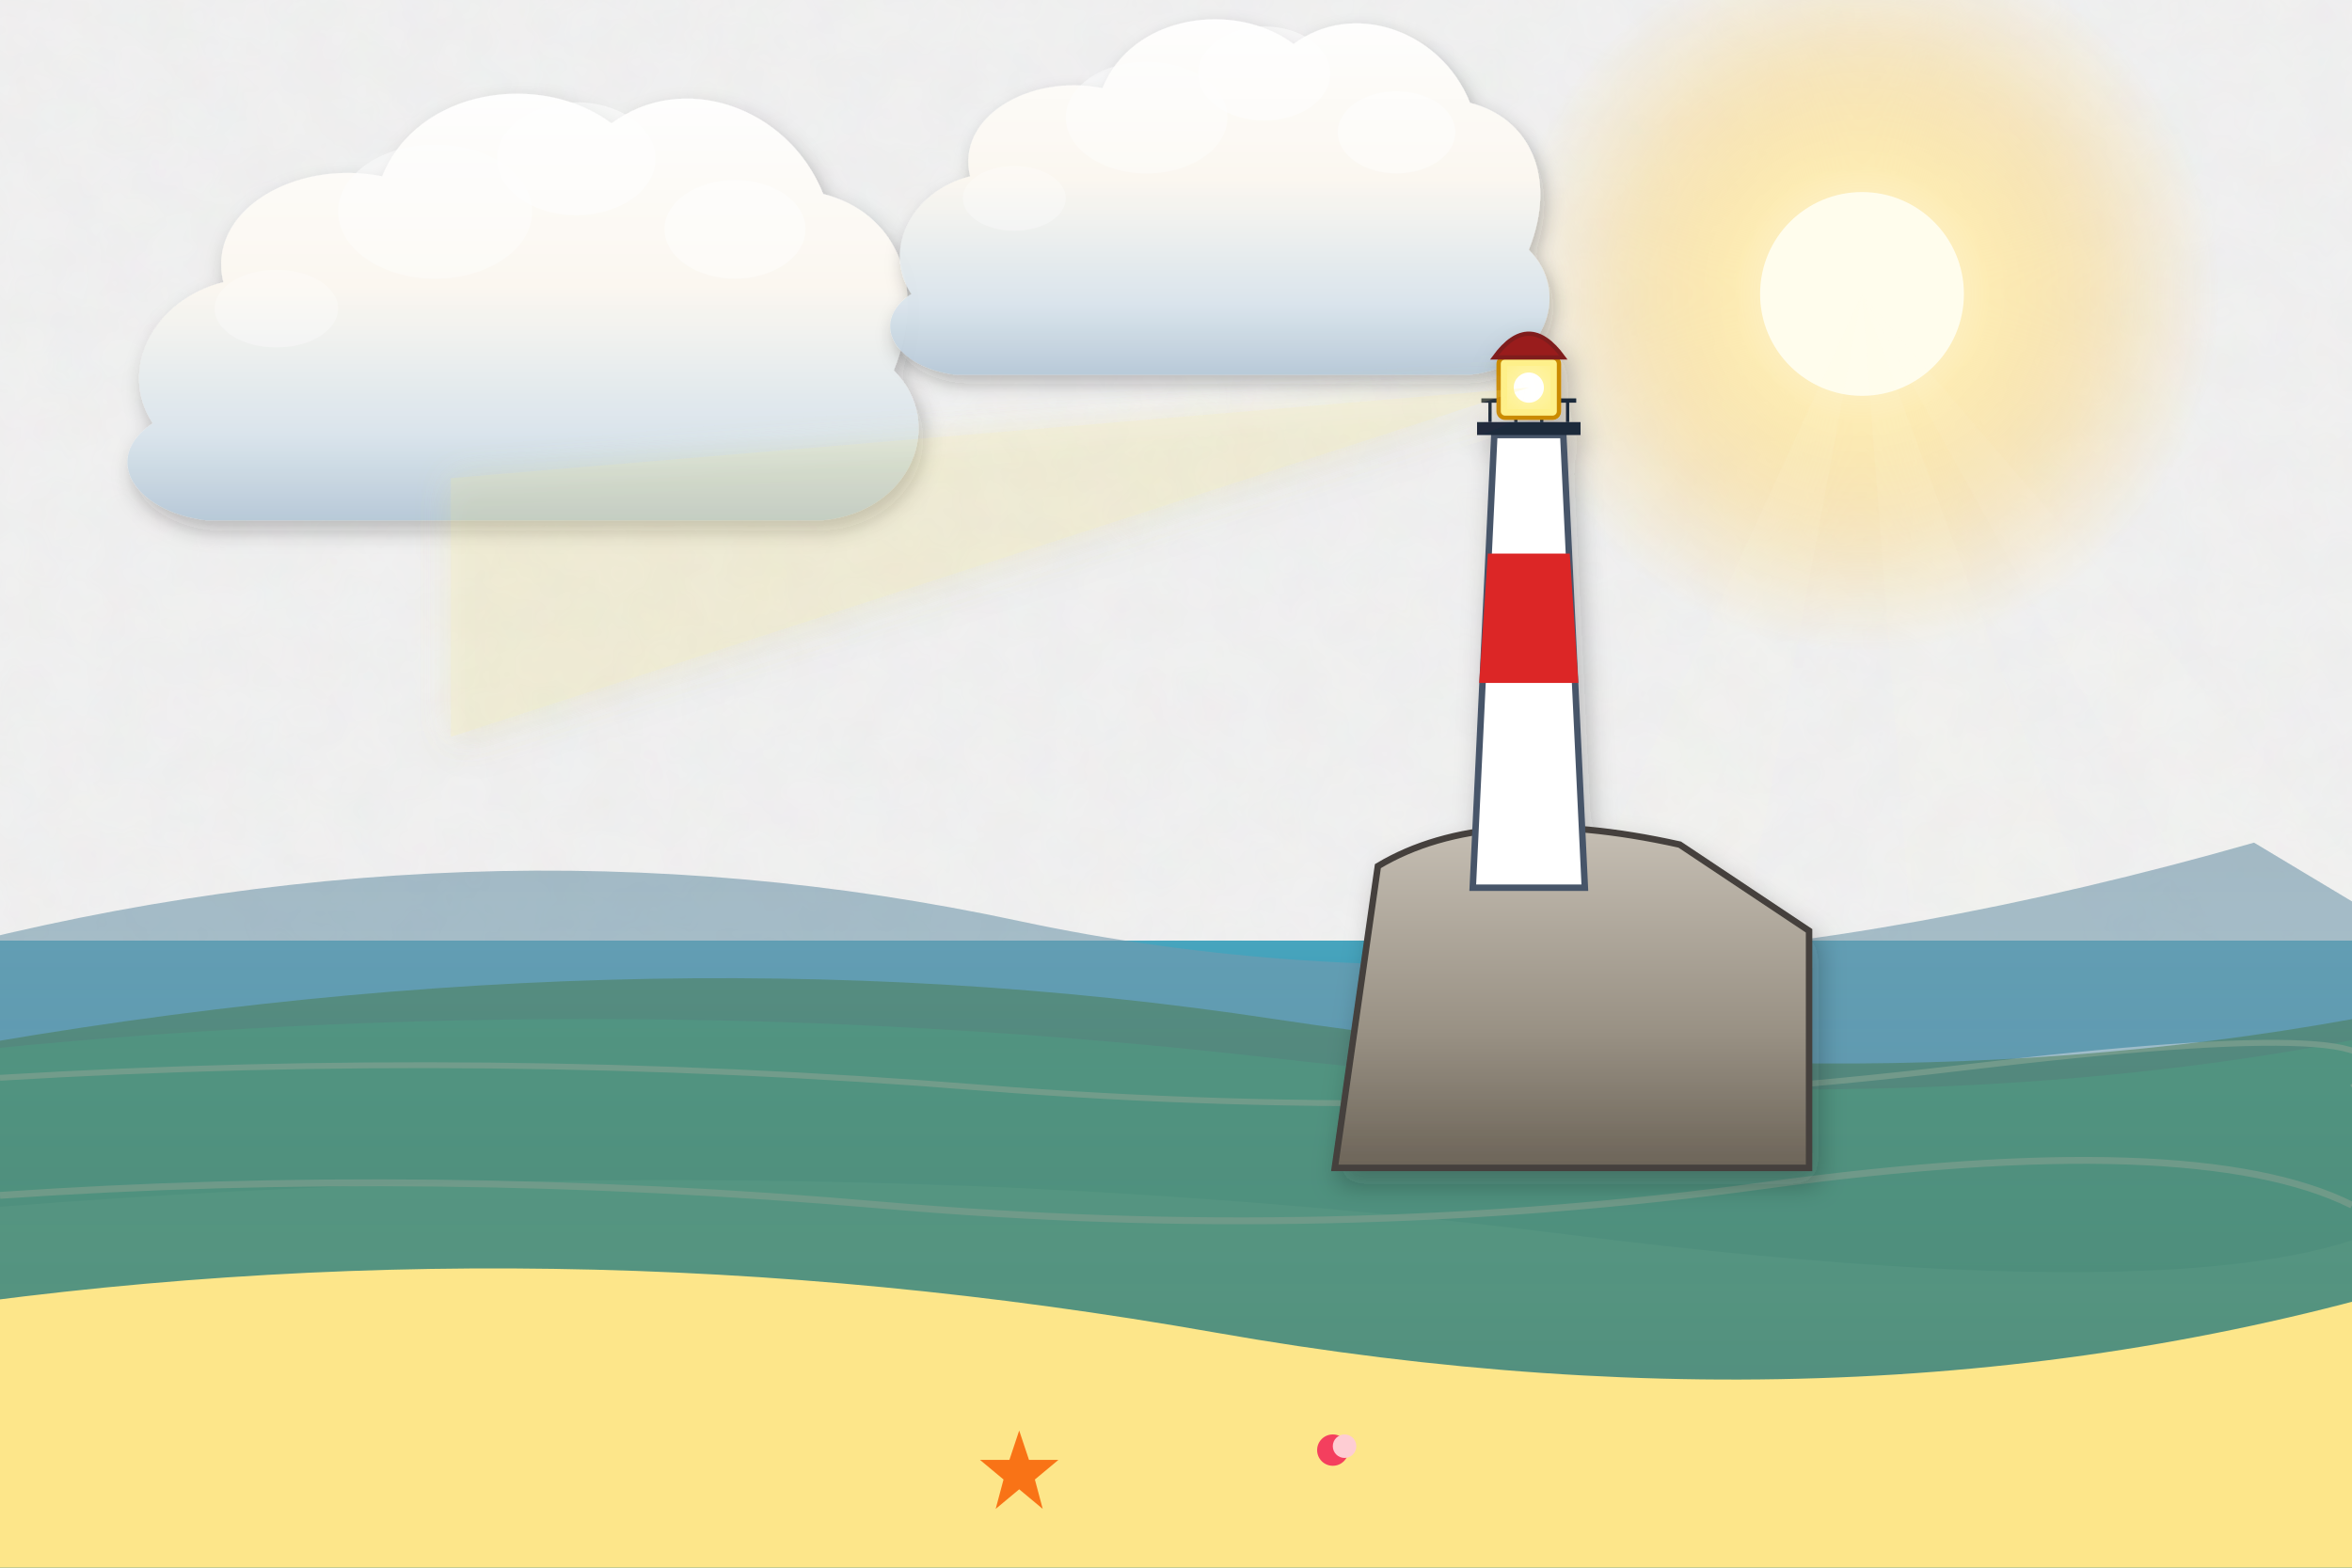
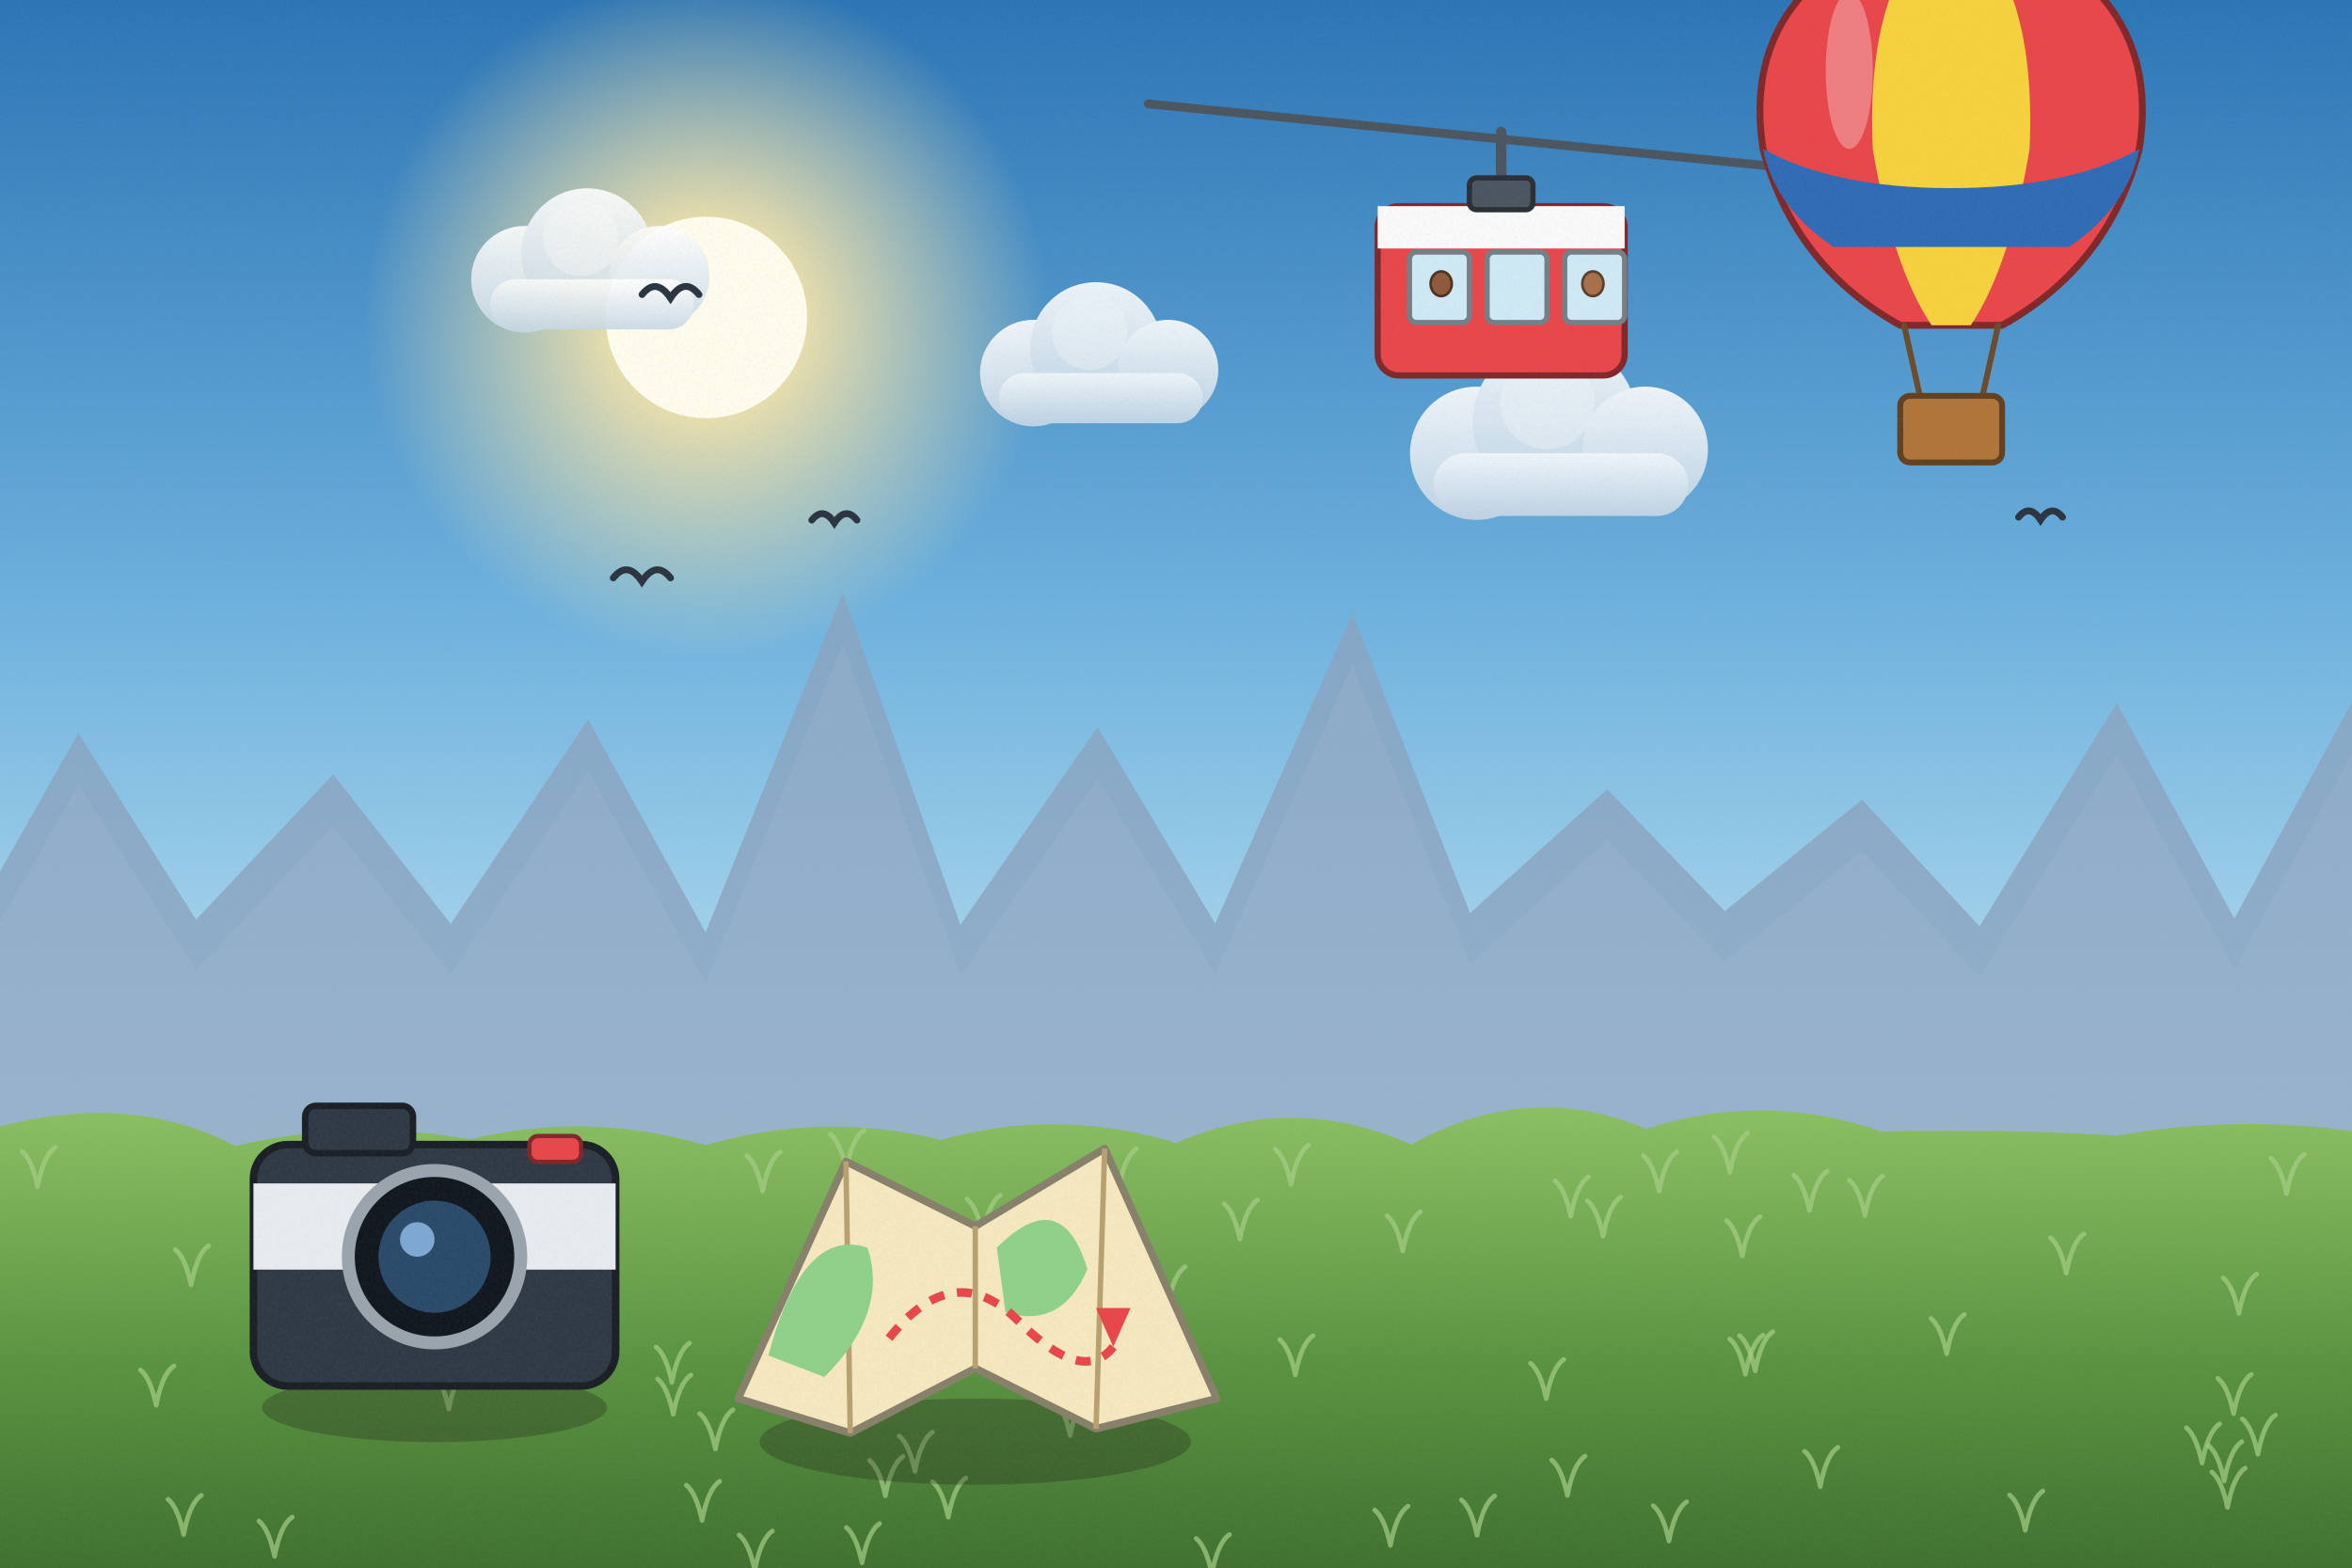
<svg xmlns="http://www.w3.org/2000/svg" viewBox="0 0 1200 800" width="1200" height="800">
  <defs>
-     <filter id="ghibliPaper" x="0%" y="0%" width="100%" height="100%">
-       <feTurbulence type="fractalNoise" baseFrequency="0.04" numOctaves="3" result="noise" seed="42" />
-       <feColorMatrix type="matrix" values="1 0 0 0 0  0 1 0 0 0  0 0 1 0 0  0 0 0 0.035 0" in="noise" result="coloredNoise" />
-       <feComposite operator="in" in2="SourceGraphic" />
-     </filter>
-     <filter id="softGlow" x="-20%" y="-20%" width="140%" height="140%">
-       <feGaussianBlur stdDeviation="8" result="blur" />
-       <feComposite in="SourceGraphic" in2="blur" operator="over" />
-     </filter>
-     <filter id="dropShadow" x="-20%" y="-20%" width="140%" height="140%">
-       <feDropShadow dx="3" dy="6" stdDeviation="6" flood-color="#141e28" flood-opacity="0.28" />
-     </filter>
-     <linearGradient id="skyDay" x1="0" y1="0" x2="0" y2="1">
-       <stop offset="0%" stop-color="#236ca7" />
-       <stop offset="35%" stop-color="#5fa3d6" />
-       <stop offset="70%" stop-color="#b8e1f2" />
-       <stop offset="100%" stop-color="#fdf3dc" />
-     </linearGradient>
-     <linearGradient id="skySunset" x1="0" y1="0" x2="0" y2="1">
-       <stop offset="0%" stop-color="#31396b" />
-       <stop offset="35%" stop-color="#73507b" />
-       <stop offset="65%" stop-color="#cb6b5c" />
-       <stop offset="85%" stop-color="#f29e5a" />
-       <stop offset="100%" stop-color="#fedaa2" />
-     </linearGradient>
-     <linearGradient id="skyDusk" x1="0" y1="0" x2="0" y2="1">
-       <stop offset="0%" stop-color="#121832" />
-       <stop offset="40%" stop-color="#262f56" />
-       <stop offset="70%" stop-color="#4e3d64" />
-       <stop offset="90%" stop-color="#915264" />
-       <stop offset="100%" stop-color="#d6846c" />
-     </linearGradient>
-     <linearGradient id="cloudBodyDay" x1="0" y1="0" x2="0" y2="1">
-       <stop offset="0%" stop-color="#ffffff" />
-       <stop offset="45%" stop-color="#fcf8f0" />
-       <stop offset="80%" stop-color="#d9e4ec" />
-       <stop offset="100%" stop-color="#b6c8d7" />
-     </linearGradient>
-     <linearGradient id="cloudBodySunset" x1="0" y1="0" x2="0" y2="1">
-       <stop offset="0%" stop-color="#fff5e6" />
-       <stop offset="40%" stop-color="#fbd0a5" />
-       <stop offset="75%" stop-color="#cf8ca0" />
-       <stop offset="100%" stop-color="#7e607c" />
-     </linearGradient>
-     <radialGradient id="sunGlowDay" cx="50%" cy="50%" r="50%">
-       <stop offset="0%" stop-color="#fffced" stop-opacity="1" />
-       <stop offset="35%" stop-color="#ffebaa" stop-opacity="0.85" />
-       <stop offset="70%" stop-color="#ffd573" stop-opacity="0.35" />
-       <stop offset="100%" stop-color="#ffd573" stop-opacity="0" />
-     </radialGradient>
-     <radialGradient id="sunGlowSunset" cx="50%" cy="50%" r="50%">
-       <stop offset="0%" stop-color="#fff8db" stop-opacity="1" />
-       <stop offset="30%" stop-color="#ffb753" stop-opacity="0.9" />
-       <stop offset="65%" stop-color="#f46e45" stop-opacity="0.4" />
-       <stop offset="100%" stop-color="#e04a43" stop-opacity="0" />
-     </radialGradient>
-     <linearGradient id="hillDistant" x1="0" y1="0" x2="0" y2="1">
-       <stop offset="0%" stop-color="#6e94a8" />
-       <stop offset="100%" stop-color="#93b9c7" />
-     </linearGradient>
-     <linearGradient id="hillMid" x1="0" y1="0" x2="0" y2="1">
-       <stop offset="0%" stop-color="#4a7c4f" />
-       <stop offset="50%" stop-color="#3c6a40" />
-       <stop offset="100%" stop-color="#2d5231" />
-     </linearGradient>
-     <linearGradient id="hillNear" x1="0" y1="0" x2="0" y2="1">
-       <stop offset="0%" stop-color="#699e4c" />
-       <stop offset="60%" stop-color="#4c7e33" />
-       <stop offset="100%" stop-color="#2f5720" />
-     </linearGradient>
-     <linearGradient id="woodTone" x1="0" y1="0" x2="0" y2="1">
-       <stop offset="0%" stop-color="#9c6d48" />
-       <stop offset="50%" stop-color="#784f30" />
-       <stop offset="100%" stop-color="#55341c" />
-     </linearGradient>
-     <linearGradient id="brassTone" x1="0" y1="0" x2="1" y2="1">
-       <stop offset="0%" stop-color="#ffe699" />
-       <stop offset="35%" stop-color="#d9a536" />
-       <stop offset="70%" stop-color="#996c14" />
-       <stop offset="100%" stop-color="#5e4007" />
+     <linearGradient id="woodTone" x1="0" y1="0" x2="1" y2="0">
+       <stop offset="0" stop-color="#a77649" />
+       <stop offset=".5" stop-color="#7d5231" />
+       <stop offset="1" stop-color="#5a381e" />
    </linearGradient>
    <linearGradient id="stoneTone" x1="0" y1="0" x2="0" y2="1">
-       <stop offset="0%" stop-color="#c5beb3" />
-       <stop offset="60%" stop-color="#999184" />
-       <stop offset="100%" stop-color="#6c6458" />
+       <stop offset="0" stop-color="#c5beb3" />
+       <stop offset="1" stop-color="#7c7468" />
    </linearGradient>
-     <linearGradient id="waterTone" x1="0" y1="0" x2="0" y2="1">
-       <stop offset="0%" stop-color="#47a5be" />
-       <stop offset="50%" stop-color="#2a7796" />
-       <stop offset="100%" stop-color="#144d6a" />
+     <filter id="softShadow" x="-20%" y="-20%" width="140%" height="140%">
+       <feDropShadow dx="2" dy="5" stdDeviation="4" flood-color="#1b1a14" flood-opacity=".25" />
+     </filter>
+     <filter id="grain" x="0" y="0" width="100%" height="100%">
+       <feTurbulence type="fractalNoise" baseFrequency=".7" numOctaves="2" seed="11" />
+       <feColorMatrix type="matrix" values="0 0 0 0 .34  0 0 0 0 .34  0 0 0 0 .32  0 0 0 .22 -.07" />
+     </filter>
+     <linearGradient id="skyMain" x1="0" y1="0" x2="0" y2="1">
+       <stop offset="0" stop-color="#2a74b5" />
+       <stop offset=".38" stop-color="#6bb0de" />
+       <stop offset=".72" stop-color="#bfe4f3" />
+       <stop offset="1" stop-color="#fdf3dc" />
+     </linearGradient>
+     <linearGradient id="cloudG" x1="0" y1="0" x2="0" y2="1">
+       <stop offset="0" stop-color="#ffffff" />
+       <stop offset="1" stop-color="#c7d8e6" />
+     </linearGradient>
+     <radialGradient id="sunG">
+       <stop offset="0" stop-color="#fffded" />
+       <stop offset=".3" stop-color="#ffe9a8" stop-opacity=".85" />
+       <stop offset="1" stop-color="#ffe9a8" stop-opacity="0" />
+     </radialGradient>
+     <linearGradient id="gndG" x1="0" y1="0" x2="0" y2="1">
+       <stop offset="0" stop-color="#8cc063" />
+       <stop offset=".5" stop-color="#5a9440" />
+       <stop offset="1" stop-color="#3a6a2c" />
    </linearGradient>
  </defs>
-   <rect width="1200" height="800" fill="url(#skyDay)" filter="url(#ghibliPaper)" />
+   <rect width="1200" height="800" fill="url(#skyMain)" />
  <g>
-     <circle cx="950" cy="150" r="182" fill="url(#sunGlowDay)" />
-     <circle cx="950" cy="150" r="52" fill="#fffded" />
-     <polygon points="950,150 650,800 830,800" fill="#fffbe6" opacity="0.08" />
-     <polygon points="950,150 1000,800 1190,800" fill="#fffbe6" opacity="0.08" />
-     <polygon points="950,150 1310,800 1510,800" fill="#fffbe6" opacity="0.06" />
+     <circle cx="360.4" cy="162" r="174.76" fill="url(#sunG)" />
+     <circle cx="360.4" cy="162" r="51.4" fill="#fffded" />
  </g>
-   <g transform="translate(240, 180) scale(0.9)" opacity="0.95">
-     <path d="M-180,40        C-200,10 -180,-30 -140,-40        C-150,-80 -100,-110 -50,-100        C-30,-150 40,-160 80,-130        C120,-160 180,-140 200,-90        C240,-80 260,-40 240,10        C270,40 250,90 200,95        L-150,95        C-190,90 -210,60 -180,40 Z" fill="url(#cloudBodyDay)" filter="url(#dropShadow)" />
-     <ellipse cx="60" cy="-110" rx="45" ry="32" fill="#ffffff" opacity="0.55" />
-     <ellipse cx="-20" cy="-80" rx="55" ry="38" fill="#ffffff" opacity="0.45" />
-     <ellipse cx="150" cy="-70" rx="40" ry="28" fill="#ffffff" opacity="0.5" />
-     <ellipse cx="-110" cy="-25" rx="35" ry="22" fill="#ffffff" opacity="0.35" />
+   <g transform="translate(299.6,142.5) scale(0.8)" opacity="0.9">
+     <circle cx="-40" cy="0" r="34" fill="url(#cloudG)" />
+     <circle cx="0" cy="-16" r="42" fill="url(#cloudG)" />
+     <circle cx="46" cy="-2" r="32" fill="url(#cloudG)" />
+     <rect x="-62" y="0" width="130" height="32" rx="16" fill="url(#cloudG)" />
+     <circle cx="-4" cy="-26" r="24" fill="#fff" opacity=".4" />
  </g>
-   <g transform="translate(600, 120) scale(0.75)" opacity="0.95">
-     <path d="M-180,40        C-200,10 -180,-30 -140,-40        C-150,-80 -100,-110 -50,-100        C-30,-150 40,-160 80,-130        C120,-160 180,-140 200,-90        C240,-80 260,-40 240,10        C270,40 250,90 200,95        L-150,95        C-190,90 -210,60 -180,40 Z" fill="url(#cloudBodyDay)" filter="url(#dropShadow)" />
-     <ellipse cx="60" cy="-110" rx="45" ry="32" fill="#ffffff" opacity="0.55" />
-     <ellipse cx="-20" cy="-80" rx="55" ry="38" fill="#ffffff" opacity="0.45" />
-     <ellipse cx="150" cy="-70" rx="40" ry="28" fill="#ffffff" opacity="0.5" />
-     <ellipse cx="-110" cy="-25" rx="35" ry="22" fill="#ffffff" opacity="0.35" />
+   <g transform="translate(559.2,190.4) scale(0.8)" opacity="0.9">
+     <circle cx="-40" cy="0" r="34" fill="url(#cloudG)" />
+     <circle cx="0" cy="-16" r="42" fill="url(#cloudG)" />
+     <circle cx="46" cy="-2" r="32" fill="url(#cloudG)" />
+     <rect x="-62" y="0" width="130" height="32" rx="16" fill="url(#cloudG)" />
+     <circle cx="-4" cy="-26" r="24" fill="#fff" opacity=".4" />
  </g>
-   <path d="M-50,480 L1250,480 L1250,800 L-50,800 Z" fill="url(#waterTone)" />
-   <path d="M-50,540 Q300,500 650,540 T1250,520 L1250,800 L-50,800 Z" fill="#2dd4bf" opacity="0.8" />
-   <path d="M-50,620 Q400,580 800,630 T1250,600 L1250,800 L-50,800 Z" fill="#5eead4" opacity="0.6" />
-   <path d="M0,550 Q250,535 500,555 T1000,545 T1200,555" stroke="#ffffff" stroke-width="3" fill="none" opacity="0.8" />
-   <path d="M0,610 Q220,595 450,615 T900,605 T1200,615" stroke="#ffffff" stroke-width="3.5" fill="none" opacity="0.75" />
-   <path d="M-50,490 Q240,410 520,470 T1150,430 L1250,490 L1250,800 L-50,800 Z" fill="url(#hillDistant)" opacity="0.6" />
-   <path d="M-50,540 Q320,470 650,520 T1250,510 L1250,800 L-50,800 Z" fill="url(#hillMid)" opacity="0.5" />
-   <g transform="translate(780, 310) scale(1.1)" filter="url(#dropShadow)">
-     <path d="M-90,260 L-70,120 Q-20,90 70,110 L130,150 L130,260 Z" fill="url(#stoneTone)" stroke="#44403c" stroke-width="3" />
-     <polygon points="-26,130 -16,-80 16,-80 26,130" fill="#ffffff" stroke="#475569" stroke-width="3" />
-     <polygon points="-23,35 -19,-25 19,-25 23,35" fill="#dc2626" />
-     <rect x="-24" y="-86" width="48" height="6" fill="#1e293b" />
-     <line x1="-22" y1="-96" x2="22" y2="-96" stroke="#1e293b" stroke-width="2" />
-     <line x1="-18" y1="-96" x2="-18" y2="-86" stroke="#1e293b" stroke-width="1.5" />
-     <line x1="-6" y1="-96" x2="-6" y2="-86" stroke="#1e293b" stroke-width="1.5" />
-     <line x1="6" y1="-96" x2="6" y2="-86" stroke="#1e293b" stroke-width="1.5" />
-     <line x1="18" y1="-96" x2="18" y2="-86" stroke="#1e293b" stroke-width="1.5" />
-     <rect x="-14" y="-116" width="28" height="28" rx="3" fill="#fef08a" stroke="#ca8a04" stroke-width="2" />
-     <path d="M-16,-116 Q0,-138 16,-116 Z" fill="#991b1b" stroke="#7f1d1d" stroke-width="2" />
-     <circle cx="0" cy="-102" r="7" fill="#ffffff" filter="url(#softGlow)" />
-     <polygon points="0,-102 -500,-60 -500,60" fill="#fef08a" opacity="0.2" filter="url(#softGlow)" />
+   <g transform="translate(793.4,231.3) scale(1)" opacity="0.9">
+     <circle cx="-40" cy="0" r="34" fill="url(#cloudG)" />
+     <circle cx="0" cy="-16" r="42" fill="url(#cloudG)" />
+     <circle cx="46" cy="-2" r="32" fill="url(#cloudG)" />
+     <rect x="-62" y="0" width="130" height="32" rx="16" fill="url(#cloudG)" />
+     <circle cx="-4" cy="-26" r="24" fill="#fff" opacity=".4" />
  </g>
-   <path d="M-50,670 Q280,620 620,680 T1250,650 L1250,800 L-50,800 Z" fill="#fde68a" />
-   <polygon points="520,730 525,745 540,745 528,755 532,770 520,760 508,770 512,755 500,745 515,745" fill="#f97316" />
-   <circle cx="680" cy="740" r="8" fill="#f43f5e" />
-   <circle cx="686" cy="738" r="6" fill="#fecdd3" />
+   <path d="M-20,600 L-20,480 L40,374.093 L100,469.304 L170,395.114 L230,471.487 L300,367.164 L360,475.83 L430,302.439 L490,471.917 L560,371 L620,471.297 L690,312.929 L750,465.966 L820,402.692 L880,464.948 L950,408.037 L1010,472.722 L1080,358.62 L1140,468.76 L1210,339.754 L1270,469.317 L1240,600 Z" fill="#8aa4c0" opacity=".8" />
+   <path d="M-20,600 L-20,480 L40,374.093 L100,469.304 L170,395.114 L230,471.487 L300,367.164 L360,475.83 L430,302.439 L490,471.917 L560,371 L620,471.297 L690,312.929 L750,465.966 L820,402.692 L880,464.948 L950,408.037 L1010,472.722 L1080,358.62 L1140,468.76 L1210,339.754 L1270,469.317 L1240,600 Z" fill="#abbed2" opacity=".18" transform="translate(0,26)" />
+   <g>
+     <path d="M-20,581 Q60,553.1 120,584.8 Q180,570.7 240,581.4 Q300,566.8 360,584.4 Q420,566.9 480,581.7 Q540,564.9 600,583.3 Q660,557.1 720,584.1 Q780,550.7 840,576.1 Q900,556.6 960,577.4 Q1020,575.8 1080,579.5 Q1140,568.9 1200,577.2 Q1260,561.4 1320,577.2 L1240,820 L-20,820 Z" fill="url(#gndG)" />
+     <path d="M343.5,721.7 q-3,-14 -8,-18 M343.5,721.7 q3,-16 9,-20" stroke="#a5ce85" stroke-width="2.4" fill="none" stroke-linecap="round" opacity=".7" />
+     <path d="M709.4,788.6 q-3,-14 -8,-18 M709.4,788.6 q3,-16 9,-20" stroke="#a5ce85" stroke-width="2.4" fill="none" stroke-linecap="round" opacity=".7" />
+     <path d="M851.5,786.4 q-3,-14 -8,-18 M851.5,786.4 q3,-16 9,-20" stroke="#a5ce85" stroke-width="2.4" fill="none" stroke-linecap="round" opacity=".7" />
+     <path d="M546,732.5 q-3,-14 -8,-18 M546,732.5 q3,-16 9,-20" stroke="#a5ce85" stroke-width="2.4" fill="none" stroke-linecap="round" opacity=".7" />
+     <path d="M1166.6,609.1 q-3,-14 -8,-18 M1166.6,609.1 q3,-16 9,-20" stroke="#a5ce85" stroke-width="2.4" fill="none" stroke-linecap="round" opacity=".7" />
+     <path d="M923.2,617.7 q-3,-14 -8,-18 M923.2,617.7 q3,-16 9,-20" stroke="#a5ce85" stroke-width="2.4" fill="none" stroke-linecap="round" opacity=".7" />
+     <path d="M753.6,783.4 q-3,-14 -8,-18 M753.6,783.4 q3,-16 9,-20" stroke="#a5ce85" stroke-width="2.4" fill="none" stroke-linecap="round" opacity=".7" />
+     <path d="M466.8,750.8 q-3,-14 -8,-18 M466.8,750.8 q3,-16 9,-20" stroke="#a5ce85" stroke-width="2.4" fill="none" stroke-linecap="round" opacity=".7" />
+     <path d="M477.2,667.7 q-3,-14 -8,-18 M477.2,667.7 q3,-16 9,-20" stroke="#a5ce85" stroke-width="2.4" fill="none" stroke-linecap="round" opacity=".7" />
+     <path d="M1134.8,755.7 q-3,-14 -8,-18 M1134.8,755.7 q3,-16 9,-20" stroke="#a5ce85" stroke-width="2.4" fill="none" stroke-linecap="round" opacity=".7" />
+     <path d="M97.5,655.7 q-3,-14 -8,-18 M97.5,655.7 q3,-16 9,-20" stroke="#a5ce85" stroke-width="2.4" fill="none" stroke-linecap="round" opacity=".7" />
+     <path d="M365,739.4 q-3,-14 -8,-18 M365,739.4 q3,-16 9,-20" stroke="#a5ce85" stroke-width="2.4" fill="none" stroke-linecap="round" opacity=".7" />
+     <path d="M1136.5,769.2 q-3,-14 -8,-18 M1136.5,769.2 q3,-16 9,-20" stroke="#a5ce85" stroke-width="2.4" fill="none" stroke-linecap="round" opacity=".7" />
+     <path d="M501.4,629.9 q-3,-14 -8,-18 M501.4,629.9 q3,-16 9,-20" stroke="#a5ce85" stroke-width="2.4" fill="none" stroke-linecap="round" opacity=".7" />
+     <path d="M632.6,632.3 q-3,-14 -8,-18 M632.6,632.3 q3,-16 9,-20" stroke="#a5ce85" stroke-width="2.4" fill="none" stroke-linecap="round" opacity=".7" />
+     <path d="M431.7,596.9 q-3,-14 -8,-18 M431.7,596.9 q3,-16 9,-20" stroke="#a5ce85" stroke-width="2.4" fill="none" stroke-linecap="round" opacity=".7" />
+     <path d="M801.4,620.6 q-3,-14 -8,-18 M801.4,620.6 q3,-16 9,-20" stroke="#a5ce85" stroke-width="2.4" fill="none" stroke-linecap="round" opacity=".7" />
+     <path d="M482.8,681.2 q-3,-14 -8,-18 M482.8,681.2 q3,-16 9,-20" stroke="#a5ce85" stroke-width="2.4" fill="none" stroke-linecap="round" opacity=".7" />
+     <path d="M140.1,794.2 q-3,-14 -8,-18 M140.1,794.2 q3,-16 9,-20" stroke="#a5ce85" stroke-width="2.4" fill="none" stroke-linecap="round" opacity=".7" />
+     <path d="M1054.2,649.7 q-3,-14 -8,-18 M1054.2,649.7 q3,-16 9,-20" stroke="#a5ce85" stroke-width="2.4" fill="none" stroke-linecap="round" opacity=".7" />
+     <path d="M882.6,598.2 q-3,-14 -8,-18 M882.6,598.2 q3,-16 9,-20" stroke="#a5ce85" stroke-width="2.4" fill="none" stroke-linecap="round" opacity=".7" />
+     <path d="M1152,742.1 q-3,-14 -8,-18 M1152,742.1 q3,-16 9,-20" stroke="#a5ce85" stroke-width="2.4" fill="none" stroke-linecap="round" opacity=".7" />
+     <path d="M439.8,797.5 q-3,-14 -8,-18 M439.8,797.5 q3,-16 9,-20" stroke="#a5ce85" stroke-width="2.4" fill="none" stroke-linecap="round" opacity=".7" />
+     <path d="M799.7,763.1 q-3,-14 -8,-18 M799.7,763.1 q3,-16 9,-20" stroke="#a5ce85" stroke-width="2.4" fill="none" stroke-linecap="round" opacity=".7" />
+     <path d="M342.8,705.4 q-3,-14 -8,-18 M342.8,705.4 q3,-16 9,-20" stroke="#a5ce85" stroke-width="2.4" fill="none" stroke-linecap="round" opacity=".7" />
+     <path d="M93.7,783.1 q-3,-14 -8,-18 M93.7,783.1 q3,-16 9,-20" stroke="#a5ce85" stroke-width="2.4" fill="none" stroke-linecap="round" opacity=".7" />
+     <path d="M570.8,606.2 q-3,-14 -8,-18 M570.8,606.2 q3,-16 9,-20" stroke="#a5ce85" stroke-width="2.4" fill="none" stroke-linecap="round" opacity=".7" />
+     <path d="M658.7,604.4 q-3,-14 -8,-18 M658.7,604.4 q3,-16 9,-20" stroke="#a5ce85" stroke-width="2.4" fill="none" stroke-linecap="round" opacity=".7" />
+     <path d="M358.2,775.9 q-3,-14 -8,-18 M358.2,775.9 q3,-16 9,-20" stroke="#a5ce85" stroke-width="2.4" fill="none" stroke-linecap="round" opacity=".7" />
+     <path d="M993.2,690.8 q-3,-14 -8,-18 M993.2,690.8 q3,-16 9,-20" stroke="#a5ce85" stroke-width="2.4" fill="none" stroke-linecap="round" opacity=".7" />
+     <path d="M197.1,671.6 q-3,-14 -8,-18 M197.1,671.6 q3,-16 9,-20" stroke="#a5ce85" stroke-width="2.4" fill="none" stroke-linecap="round" opacity=".7" />
+     <path d="M846.5,607.8 q-3,-14 -8,-18 M846.5,607.8 q3,-16 9,-20" stroke="#a5ce85" stroke-width="2.4" fill="none" stroke-linecap="round" opacity=".7" />
+     <path d="M174.1,701.2 q-3,-14 -8,-18 M174.1,701.2 q3,-16 9,-20" stroke="#a5ce85" stroke-width="2.4" fill="none" stroke-linecap="round" opacity=".7" />
+     <path d="M1142.3,670.2 q-3,-14 -8,-18 M1142.3,670.2 q3,-16 9,-20" stroke="#a5ce85" stroke-width="2.4" fill="none" stroke-linecap="round" opacity=".7" />
+     <path d="M1033.3,780.9 q-3,-14 -8,-18 M1033.3,780.9 q3,-16 9,-20" stroke="#a5ce85" stroke-width="2.4" fill="none" stroke-linecap="round" opacity=".7" />
+     <path d="M890.5,701.3 q-3,-14 -8,-18 M890.5,701.3 q3,-16 9,-20" stroke="#a5ce85" stroke-width="2.4" fill="none" stroke-linecap="round" opacity=".7" />
+     <path d="M895.5,699.6 q-3,-14 -8,-18 M895.5,699.6 q3,-16 9,-20" stroke="#a5ce85" stroke-width="2.4" fill="none" stroke-linecap="round" opacity=".7" />
+     <path d="M229,719.1 q-3,-14 -8,-18 M229,719.1 q3,-16 9,-20" stroke="#a5ce85" stroke-width="2.4" fill="none" stroke-linecap="round" opacity=".7" />
+     <path d="M389.1,607.8 q-3,-14 -8,-18 M389.1,607.8 q3,-16 9,-20" stroke="#a5ce85" stroke-width="2.4" fill="none" stroke-linecap="round" opacity=".7" />
+     <path d="M385.1,801.3 q-3,-14 -8,-18 M385.1,801.3 q3,-16 9,-20" stroke="#a5ce85" stroke-width="2.4" fill="none" stroke-linecap="round" opacity=".7" />
+     <path d="M888.9,640.9 q-3,-14 -8,-18 M888.9,640.9 q3,-16 9,-20" stroke="#a5ce85" stroke-width="2.4" fill="none" stroke-linecap="round" opacity=".7" />
+     <path d="M1123.5,746.6 q-3,-14 -8,-18 M1123.5,746.6 q3,-16 9,-20" stroke="#a5ce85" stroke-width="2.4" fill="none" stroke-linecap="round" opacity=".7" />
+     <path d="M1139.6,721.4 q-3,-14 -8,-18 M1139.6,721.4 q3,-16 9,-20" stroke="#a5ce85" stroke-width="2.4" fill="none" stroke-linecap="round" opacity=".7" />
+     <path d="M19.2,605.5 q-3,-14 -8,-18 M19.2,605.5 q3,-16 9,-20" stroke="#a5ce85" stroke-width="2.4" fill="none" stroke-linecap="round" opacity=".7" />
+     <path d="M483.8,774.2 q-3,-14 -8,-18 M483.8,774.2 q3,-16 9,-20" stroke="#a5ce85" stroke-width="2.4" fill="none" stroke-linecap="round" opacity=".7" />
+     <path d="M79.7,717.1 q-3,-14 -8,-18 M79.7,717.1 q3,-16 9,-20" stroke="#a5ce85" stroke-width="2.4" fill="none" stroke-linecap="round" opacity=".7" />
+     <path d="M788.9,713.7 q-3,-14 -8,-18 M788.9,713.7 q3,-16 9,-20" stroke="#a5ce85" stroke-width="2.4" fill="none" stroke-linecap="round" opacity=".7" />
+     <path d="M618.3,803.1 q-3,-14 -8,-18 M618.3,803.1 q3,-16 9,-20" stroke="#a5ce85" stroke-width="2.4" fill="none" stroke-linecap="round" opacity=".7" />
+     <path d="M715.7,638.4 q-3,-14 -8,-18 M715.7,638.4 q3,-16 9,-20" stroke="#a5ce85" stroke-width="2.4" fill="none" stroke-linecap="round" opacity=".7" />
+     <path d="M451.7,763.3 q-3,-14 -8,-18 M451.7,763.3 q3,-16 9,-20" stroke="#a5ce85" stroke-width="2.4" fill="none" stroke-linecap="round" opacity=".7" />
+     <path d="M452.1,677.2 q-3,-14 -8,-18 M452.1,677.2 q3,-16 9,-20" stroke="#a5ce85" stroke-width="2.4" fill="none" stroke-linecap="round" opacity=".7" />
+     <path d="M660.9,701.6 q-3,-14 -8,-18 M660.9,701.6 q3,-16 9,-20" stroke="#a5ce85" stroke-width="2.4" fill="none" stroke-linecap="round" opacity=".7" />
+     <path d="M817.9,630.8 q-3,-14 -8,-18 M817.9,630.8 q3,-16 9,-20" stroke="#a5ce85" stroke-width="2.4" fill="none" stroke-linecap="round" opacity=".7" />
+     <path d="M595.7,666.4 q-3,-14 -8,-18 M595.7,666.4 q3,-16 9,-20" stroke="#a5ce85" stroke-width="2.4" fill="none" stroke-linecap="round" opacity=".7" />
+     <path d="M951.5,620.2 q-3,-14 -8,-18 M951.5,620.2 q3,-16 9,-20" stroke="#a5ce85" stroke-width="2.4" fill="none" stroke-linecap="round" opacity=".7" />
+     <path d="M928.7,758.6 q-3,-14 -8,-18 M928.7,758.6 q3,-16 9,-20" stroke="#a5ce85" stroke-width="2.4" fill="none" stroke-linecap="round" opacity=".7" />
+   </g>
+   <g stroke="#2a3440" stroke-width="3.5" fill="none" stroke-linecap="round">
+     <path d="M312.9,294.9 q7.3,-9.1 14.6,1.8 q7.3,-10.9 14.6,-1.8" />
+     <path d="M1029.9,263.9 q5.6,-7 11.2,1.4 q5.6,-8.4 11.2,-1.4" />
+     <path d="M327.6,150.3 q7.2,-9 14.5,1.8 q7.2,-10.9 14.5,-1.8" />
+     <path d="M414.2,265.4 q5.8,-7.2 11.5,1.4 q5.8,-8.6 11.5,-1.4" />
+   </g>
+   <g transform="translate(765.9,188) scale(0.9)">
+     <line x1="-200" y1="-150" x2="200" y2="-110" stroke="#4a5560" stroke-width="5" stroke-linecap="round" />
+     <line x1="0" y1="-134" x2="0" y2="-92" stroke="#4a5560" stroke-width="6" stroke-linecap="round" />
+     <rect x="-70" y="-92" width="140" height="96" rx="12" fill="#e8464a" stroke="#802729" stroke-width="3.5" />
+     <rect x="-70" y="-92" width="140" height="24" rx="0" fill="#fafafa" stroke="#8a8a8a" stroke-width="0" />
+     <rect x="-52" y="-66" width="34" height="40" rx="4" fill="#cfe9f6" stroke="#728087" stroke-width="3" />
+     <rect x="-8" y="-66" width="34" height="40" rx="4" fill="#cfe9f6" stroke="#728087" stroke-width="3" />
+     <rect x="36" y="-66" width="34" height="40" rx="4" fill="#cfe9f6" stroke="#728087" stroke-width="3" />
+     <ellipse cx="-34" cy="-48" rx="6" ry="7" fill="#8d5a3b" stroke="#4e3220" stroke-width="1.5" />
+     <ellipse cx="52" cy="-48" rx="6" ry="7" fill="#a8704a" stroke="#5c3e29" stroke-width="1.5" />
+     <rect x="-18" y="-108" width="36" height="18" rx="4" fill="#4a5560" stroke="#292f35" stroke-width="3" />
+   </g>
+   <g transform="translate(995.5,206) scale(1)">
+     <path d="M0,-250 Q-110,-220 -96,-130 Q-80,-70 -26,-40 L26,-40 Q80,-70 96,-130 Q110,-220 0,-250 Z" fill="#e8464a" stroke="#802729" stroke-width="3.5" stroke-linejoin="round" stroke-linecap="round" />
+     <path d="M0,-250 Q-44,-220 -40,-130 Q-30,-70 -10,-40 L10,-40 Q30,-70 40,-130 Q44,-220 0,-250 Z" fill="#f7d23e" stroke="#887422" stroke-width="0" stroke-linejoin="round" stroke-linecap="round" />
+     <path d="M-96,-130 Q-90,-100 -60,-80 L60,-80 Q90,-100 96,-130 Q60,-110 0,-110 Q-60,-110 -96,-130 Z" fill="#2f6bb5" stroke="#1a3b64" stroke-width="0" stroke-linejoin="round" stroke-linecap="round" />
+     <line x1="-24" y1="-40" x2="-16" y2="-4" stroke="#6a4a2a" stroke-width="3" stroke-linecap="round" />
+     <line x1="24" y1="-40" x2="16" y2="-4" stroke="#6a4a2a" stroke-width="3" stroke-linecap="round" />
+     <rect x="-26" y="-4" width="52" height="34" rx="5" fill="#b0743a" stroke="#614020" stroke-width="3" />
+     <ellipse cx="-52" cy="-170" rx="12" ry="40" fill="#ffffff" opacity="0.3" />
+   </g>
+   <g transform="translate(221.7,718.3) scale(1.1)">
+     <ellipse cx="0" cy="0" rx="80" ry="16" fill="#1b1a14" opacity="0.28" />
+     <rect x="-84" y="-122" width="168" height="112" rx="16" fill="#2f3944" stroke="#1a1f25" stroke-width="3.5" />
+     <rect x="-84" y="-104" width="168" height="40" rx="0" fill="#e8ecef" stroke="#808283" stroke-width="0" />
+     <rect x="-60" y="-140" width="50" height="22" rx="5" fill="#2f3944" stroke="#1a1f25" stroke-width="3" />
+     <circle cx="0" cy="-70" r="40" fill="#10171e" stroke="#9aa4ae" stroke-width="6" />
+     <circle cx="0" cy="-70" r="26" fill="#2a4a6a" />
+     <circle cx="-8" cy="-78" r="8" fill="#9fd0ff" opacity=".7" />
+     <rect x="44" y="-126" width="24" height="12" rx="4" fill="#e8464a" stroke="#802729" stroke-width="2" />
+   </g>
+   <g transform="translate(497.6,735.7) scale(1.1)">
+     <ellipse cx="0" cy="0" rx="100" ry="20" fill="#1b1a14" opacity="0.28" />
+     <path d="M-110,-20 L-60,-130 L0,-100 L60,-136 L112,-20 L56,-6 L0,-34 L-58,-4 Z" fill="#f6e8c0" stroke="#87806a" stroke-width="3.5" stroke-linejoin="round" stroke-linecap="round" />
+     <path d="M-60,-130 L-58,-4 M0,-100 L0,-34 M60,-136 L56,-6" stroke="#b9a070" stroke-width="2.5" />
+     <path d="M-96,-40 Q-80,-100 -50,-90 Q-40,-60 -70,-30 Z" fill="#8fd18a" stroke="#4f734c" stroke-width="0" stroke-linejoin="round" stroke-linecap="round" />
+     <path d="M10,-90 Q40,-120 52,-80 Q40,-52 14,-60 Z" fill="#8fd18a" stroke="#4f734c" stroke-width="0" stroke-linejoin="round" stroke-linecap="round" />
+     <path d="M-40,-48 Q-10,-86 20,-56 T64,-44" stroke="#e8464a" stroke-width="4" stroke-dasharray="7 6" fill="none" />
+     <path d="M64,-44 l-8,-18 l16,0 Z" fill="#e8464a" />
+   </g>
+   <rect x="-1" y="0" width="1202" height="800" filter="url(#grain)" opacity=".55" />
</svg>
